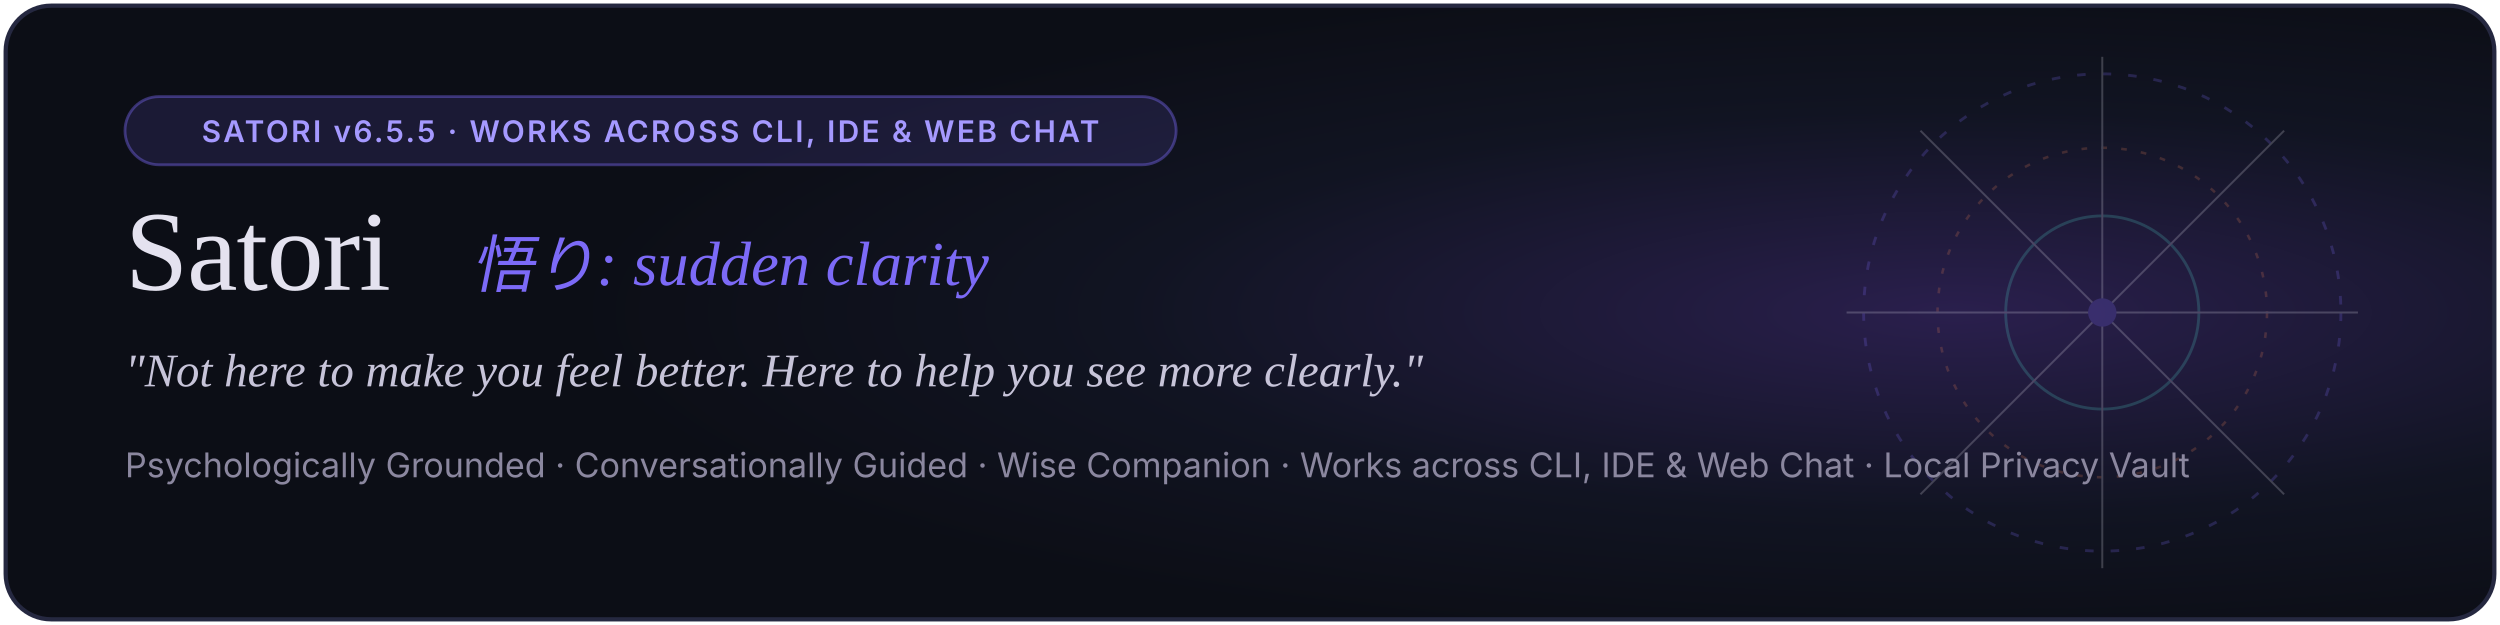
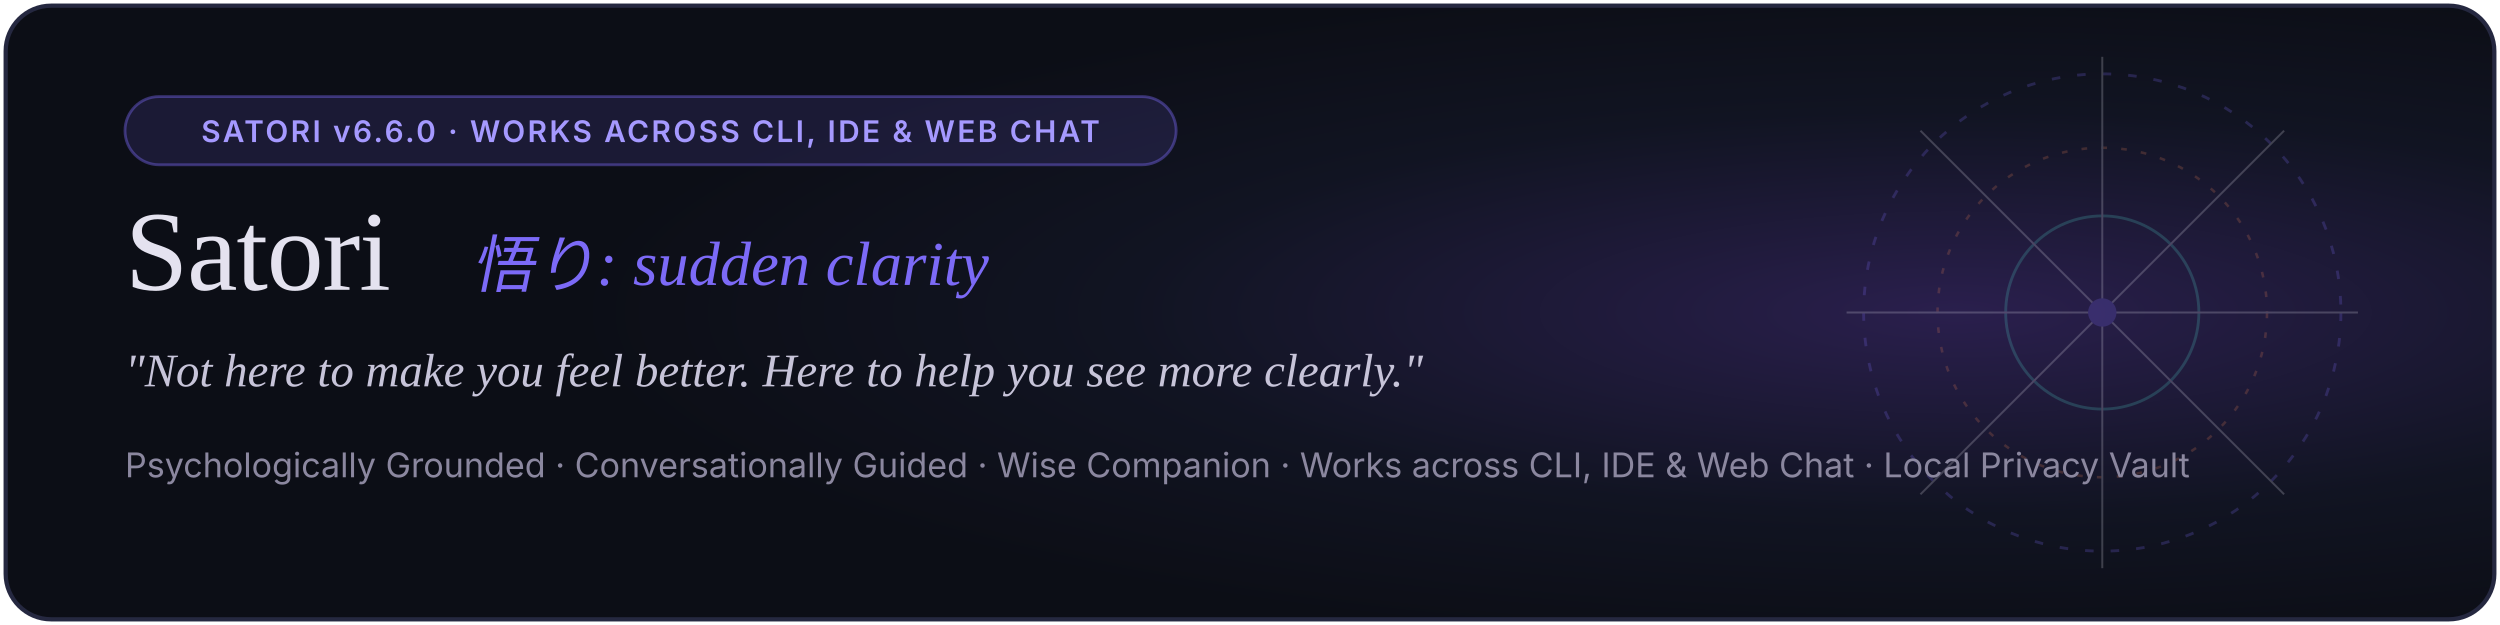
- <svg xmlns="http://www.w3.org/2000/svg" viewBox="0 0 880 220" width="880" height="220" role="img" aria-label="Satori v6.5.5: Psychologically Grounded Wisdom Companion for the Inner Life">
+ <svg xmlns="http://www.w3.org/2000/svg" viewBox="0 0 880 220" width="880" height="220" role="img" aria-label="Satori v6.6.0: Psychologically Grounded Wisdom Companion for the Inner Life">
  <defs>
    <radialGradient id="heroGlow" cx="78%" cy="50%" r="55%">
      <stop offset="0%" stop-color="#2a1f4d" />
      <stop offset="60%" stop-color="#111422" />
      <stop offset="100%" stop-color="#0c0e16" />
    </radialGradient>
  </defs>
  <rect x="2" y="2" width="876" height="216" rx="16" fill="url(#heroGlow)" stroke="#252840" stroke-width="1.5" />
  <g transform="translate(740, 110)" opacity="0.22">
    <circle cx="0" cy="0" r="84" stroke="#7c6af7" stroke-width="1" stroke-dasharray="3 6" fill="none" />
    <circle cx="0" cy="0" r="58" stroke="#e07b54" stroke-width="0.9" stroke-dasharray="2 5" fill="none" />
    <circle cx="0" cy="0" r="34" stroke="#4ecdc4" stroke-width="1" fill="none" />
    <line x1="0" y1="-90" x2="0" y2="90" stroke="#e4e2ef" stroke-width="0.7" />
    <line x1="-90" y1="0" x2="90" y2="0" stroke="#e4e2ef" stroke-width="0.7" />
    <line x1="-64" y1="-64" x2="64" y2="64" stroke="#e4e2ef" stroke-width="0.7" />
    <line x1="64" y1="-64" x2="-64" y2="64" stroke="#e4e2ef" stroke-width="0.7" />
    <circle cx="0" cy="0" r="5" fill="#7c6af7" />
  </g>
  <rect x="44" y="34" width="370" height="24" rx="12" fill="rgba(124,106,247,0.14)" stroke="rgba(124,106,247,0.4)" stroke-width="1" />
  <text x="229" y="50" text-anchor="middle" font-family="system-ui, -apple-system, sans-serif" font-size="10.5" font-weight="600" fill="#a599ff" letter-spacing="0.08em">
-     SATORI v6.5.5 · WORKS ACROSS CLI, IDE &amp; WEB CHAT
+     SATORI v6.6.0 · WORKS ACROSS CLI, IDE &amp; WEB CHAT
  </text>
  <text x="44" y="102" font-family="Georgia, 'Times New Roman', serif" font-size="40" fill="#e4e2ef" letter-spacing="-0.01em">Satori</text>
  <text x="166" y="101" font-family="Georgia, 'Times New Roman', serif" font-size="22" font-style="italic" fill="#7c6af7">悟り: sudden clarity</text>
  <text x="44" y="136" font-family="Georgia, 'Times New Roman', serif" font-size="16.5" font-style="italic" fill="#c7c4d9">
    "Not here to make you feel better. Here to help you see more clearly."
  </text>
  <text x="44" y="168" font-family="system-ui, -apple-system, sans-serif" font-size="12" fill="#8b879f">
    Psychologically Grounded · Conversationally Guided · Wise Companion · Works across CLI, IDE &amp; Web Chat · Local Privacy Vault
  </text>
</svg>
